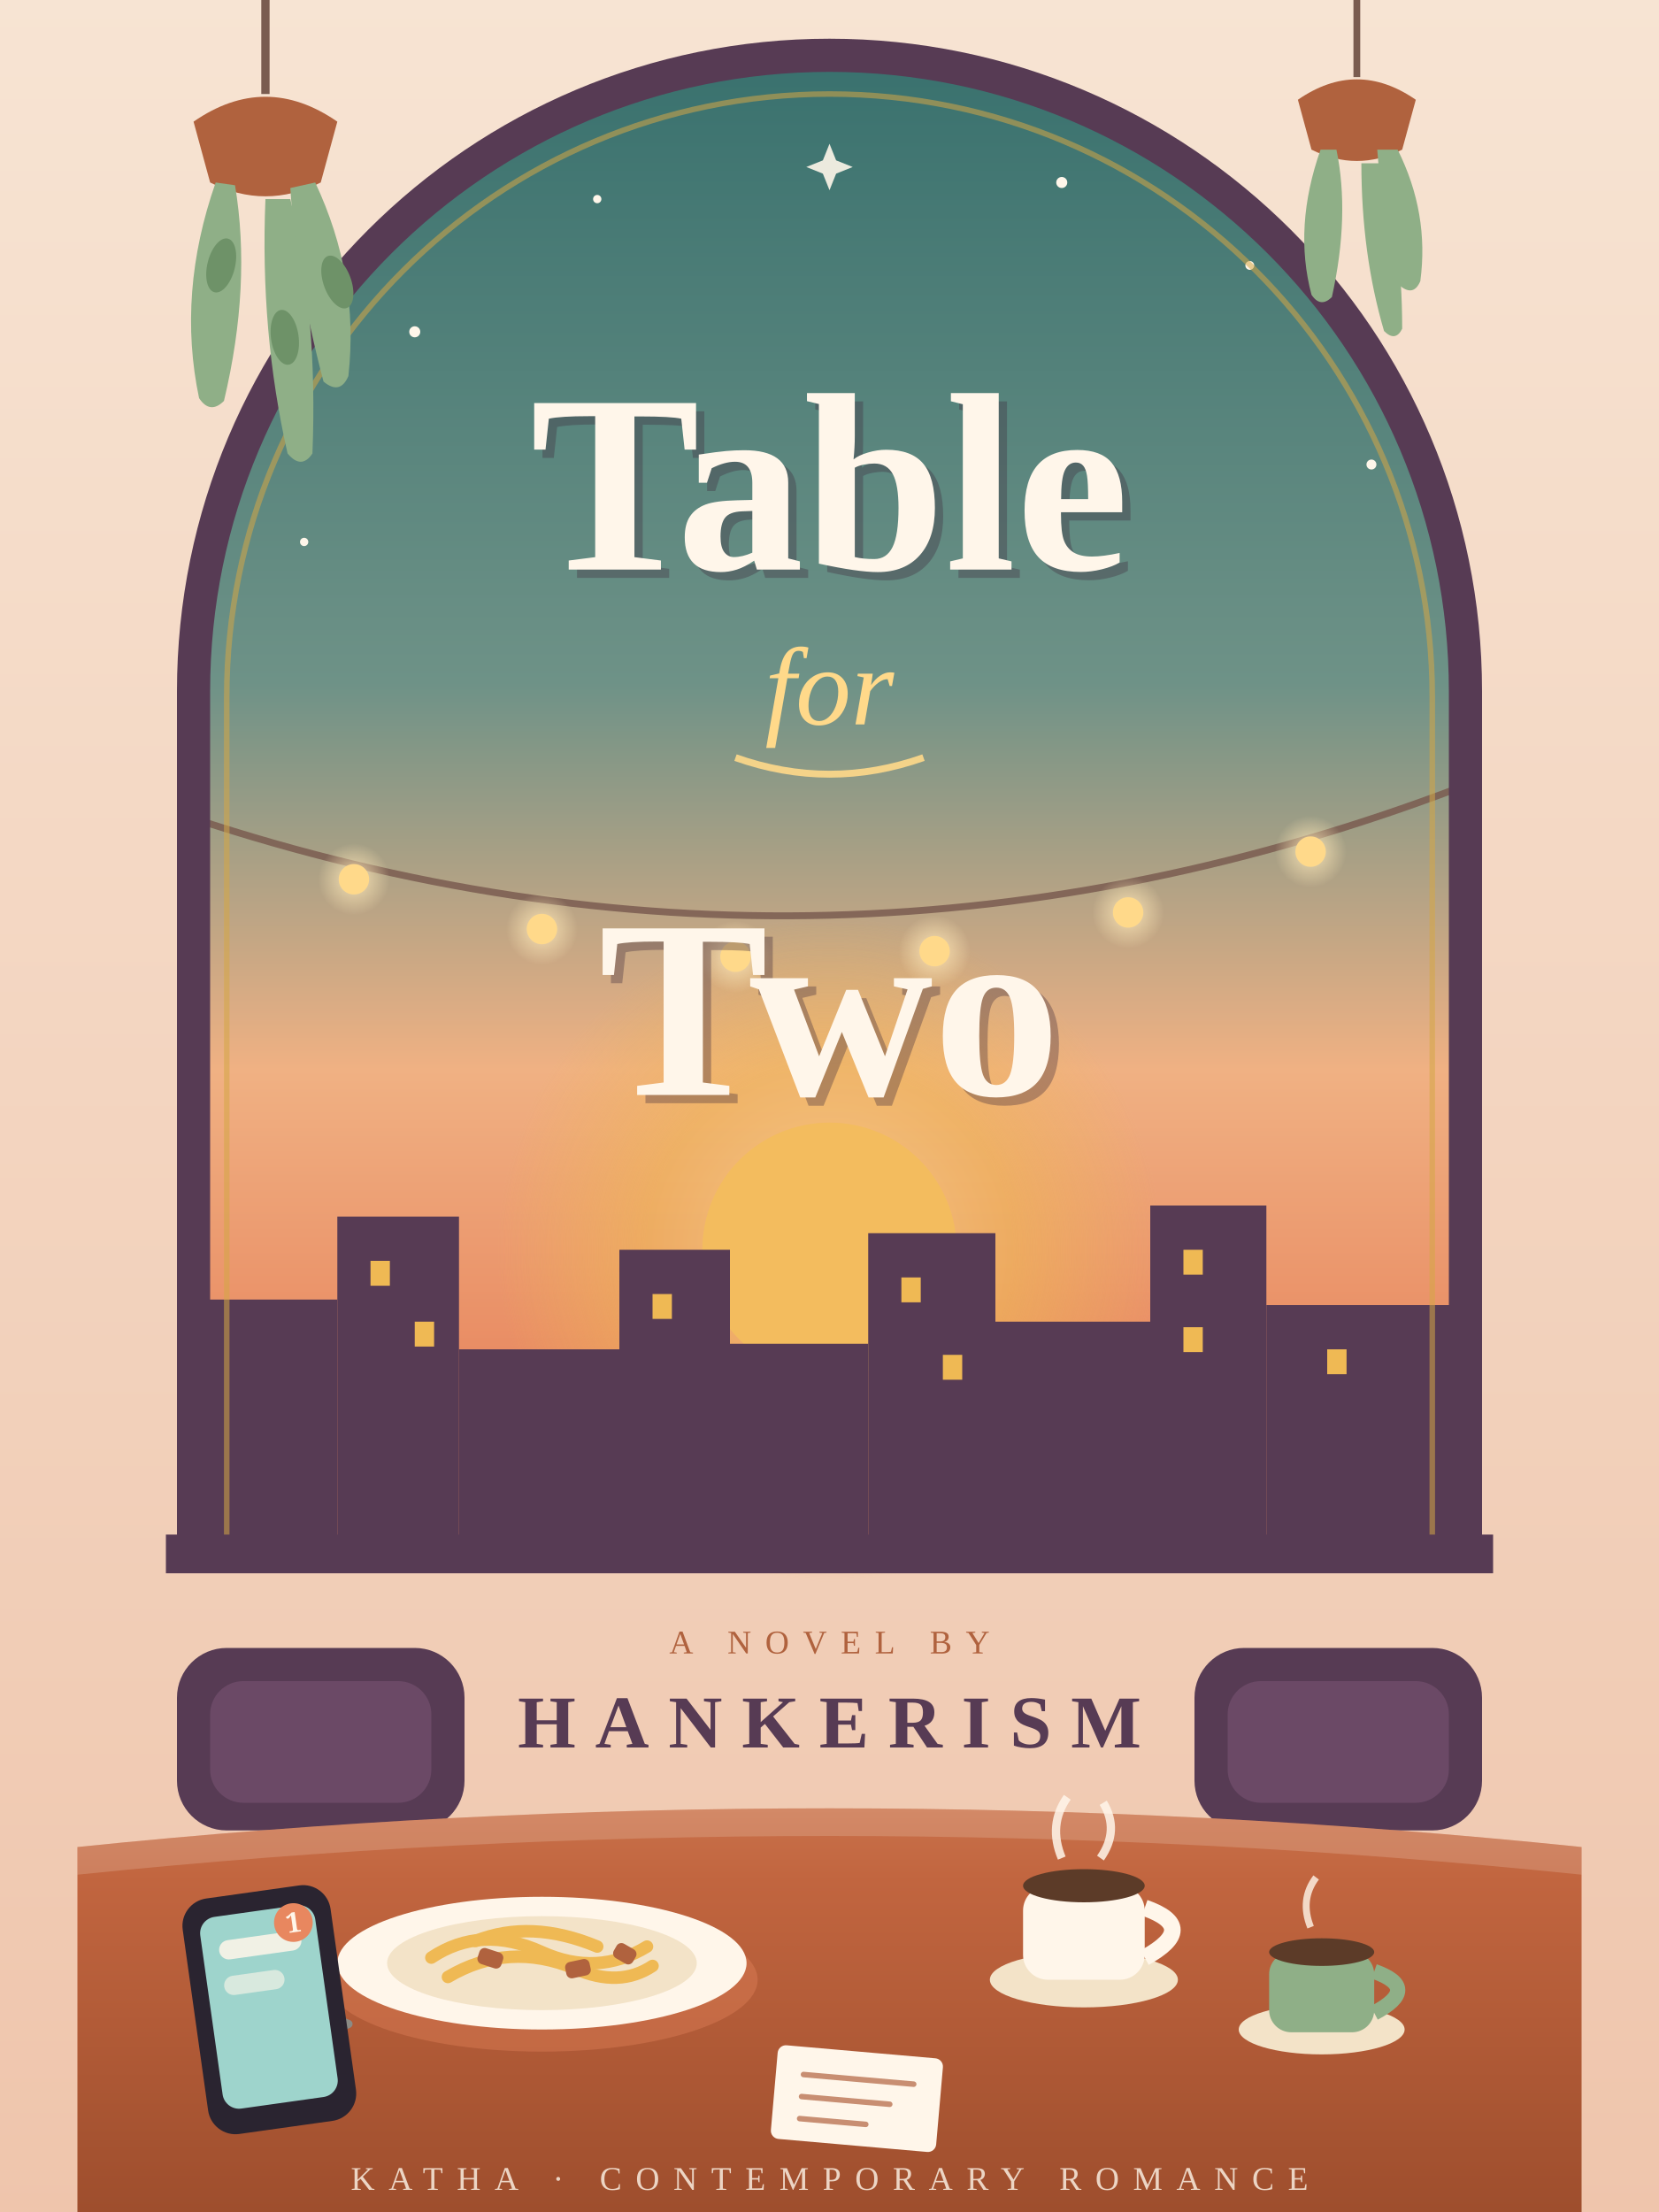
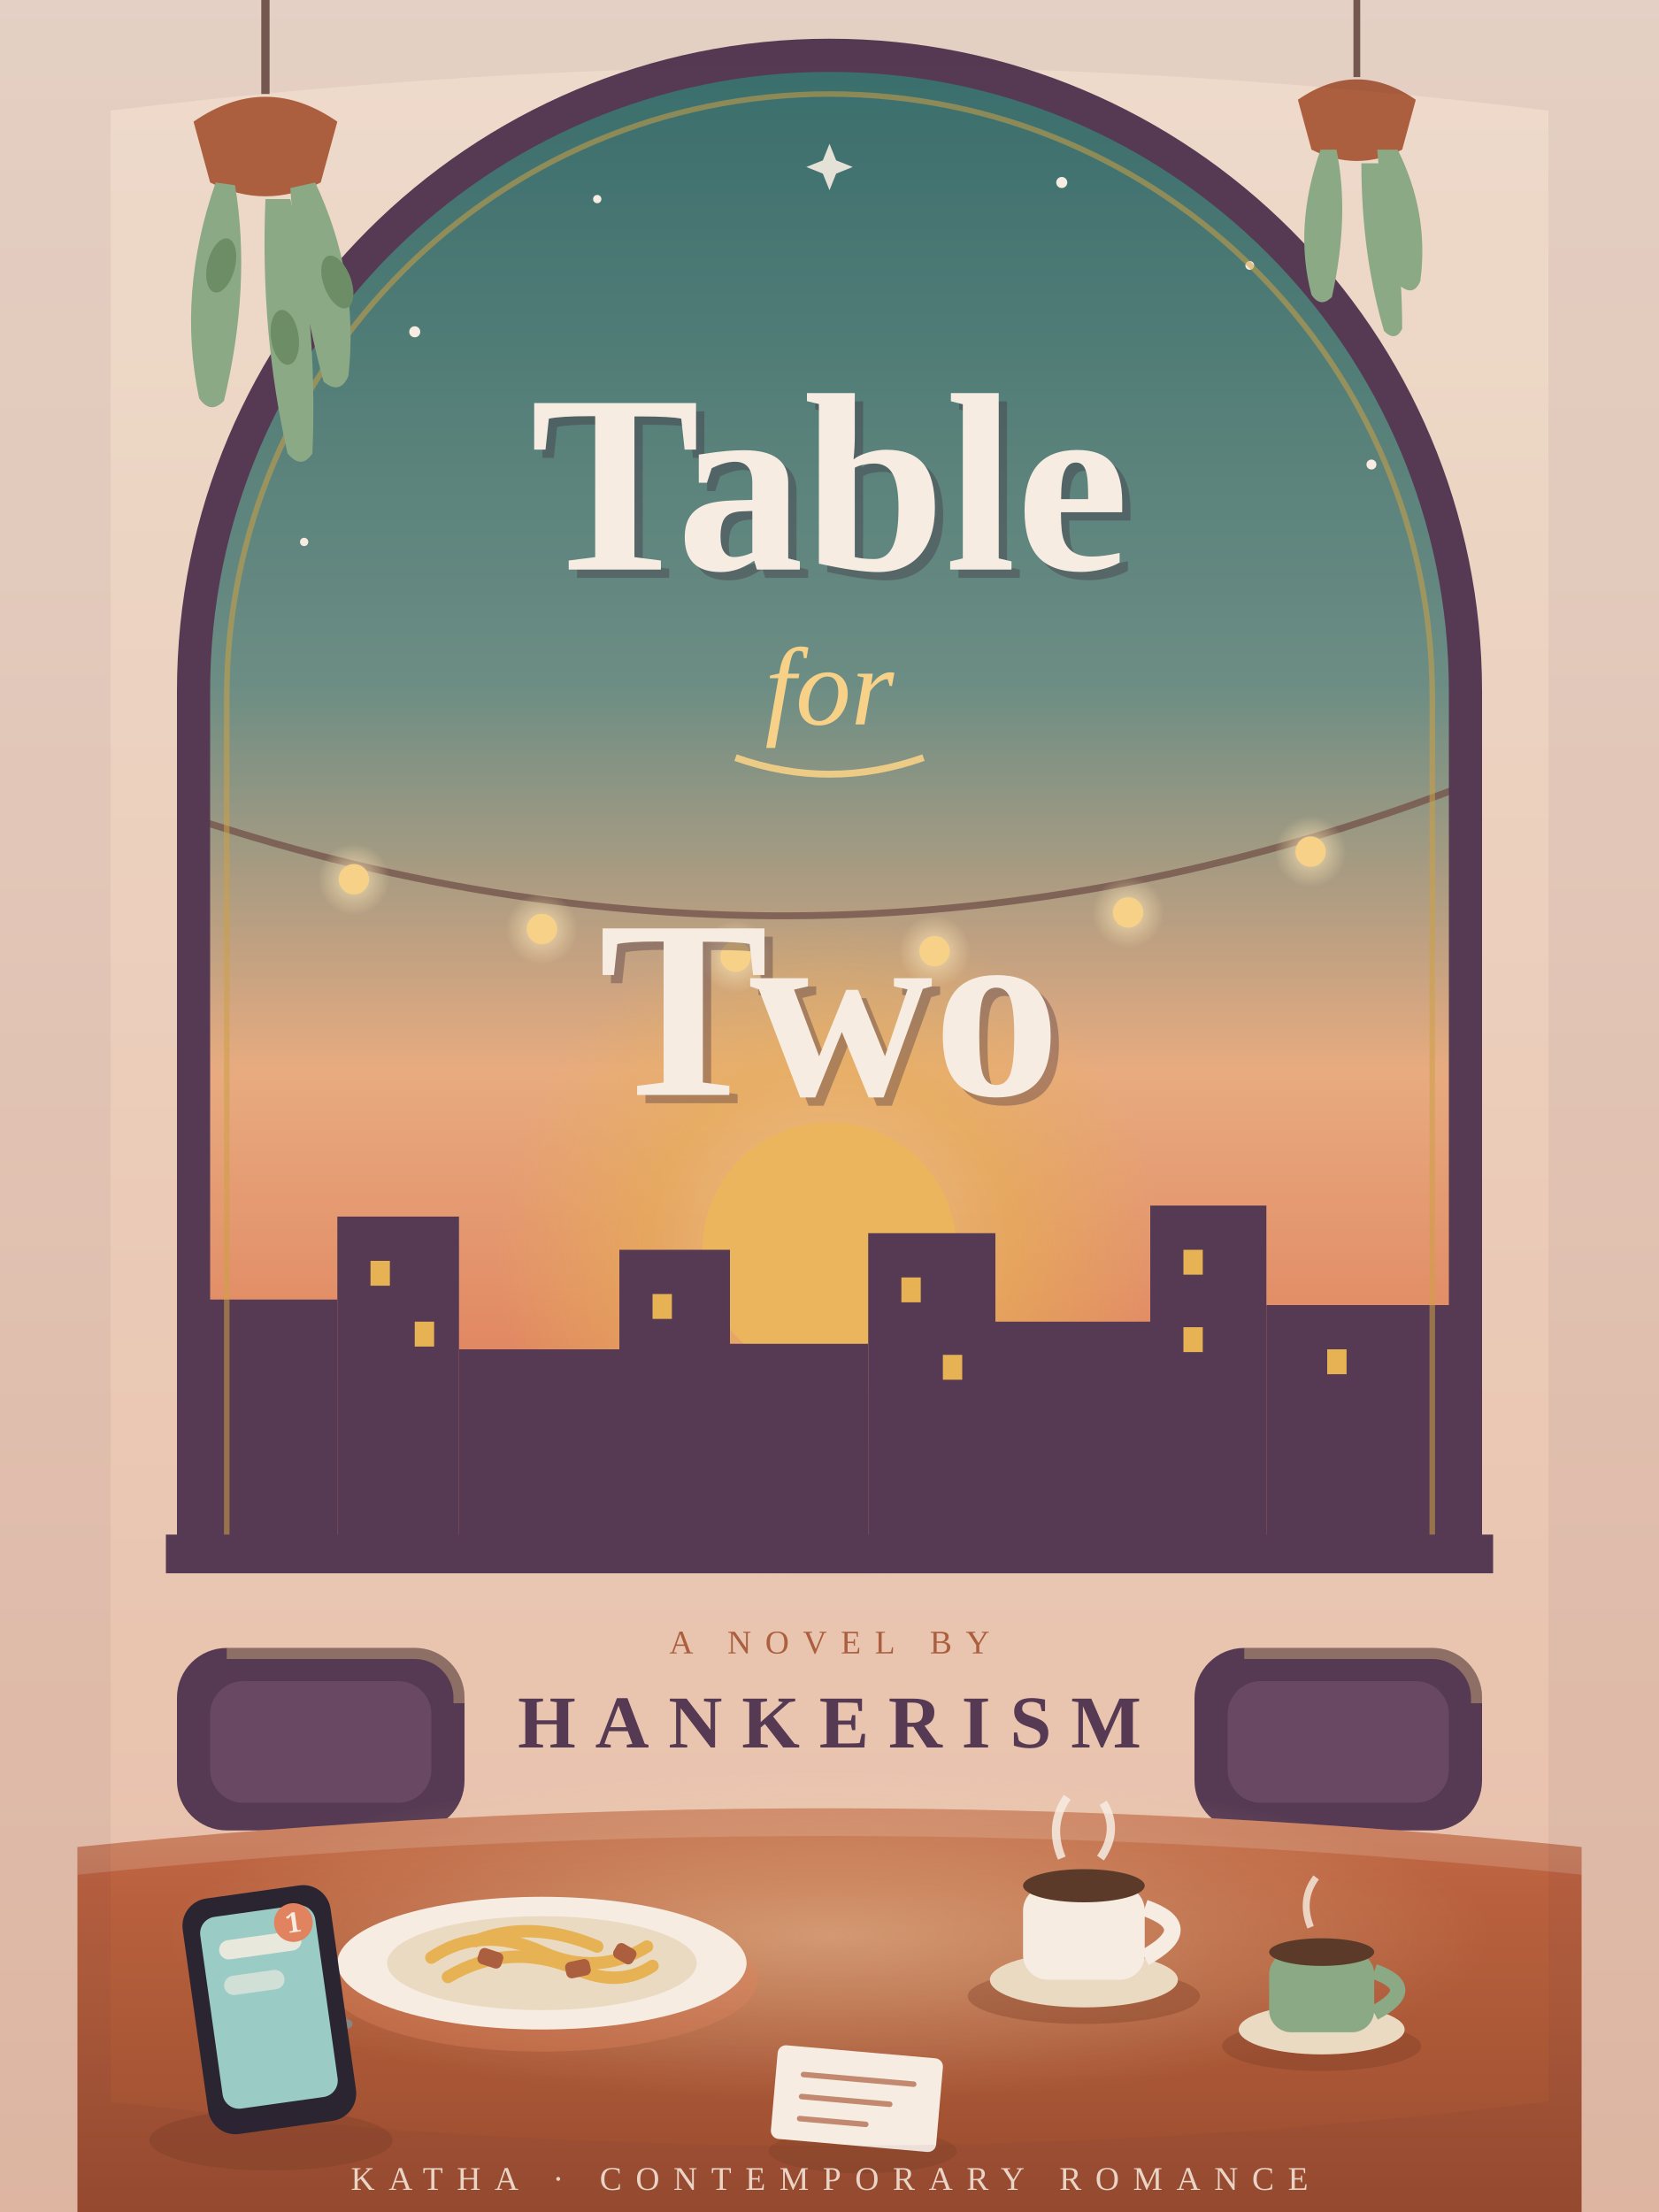
<svg xmlns="http://www.w3.org/2000/svg" viewBox="0 0 600 800" font-family="Georgia, 'Times New Roman', serif">
  <defs>
    <linearGradient id="tft-wall" x1="0" y1="0" x2="0" y2="1">
      <stop offset="0" stop-color="#F7E4D3" />
      <stop offset="1" stop-color="#EFC5AC" />
    </linearGradient>
    <linearGradient id="tft-sky" x1="0" y1="0" x2="0" y2="1">
      <stop offset="0" stop-color="#39716E" />
      <stop offset="0.42" stop-color="#6E9287" />
      <stop offset="0.68" stop-color="#F0B183" />
      <stop offset="0.9" stop-color="#E8875F" />
    </linearGradient>
    <linearGradient id="tft-table" x1="0" y1="0" x2="0" y2="1">
      <stop offset="0" stop-color="#C9714A" />
      <stop offset="0.18" stop-color="#C1653F" />
      <stop offset="1" stop-color="#9E4E2D" />
    </linearGradient>
    <radialGradient id="tft-sun" cx="0.5" cy="0.5" r="0.5">
      <stop offset="0" stop-color="#FFDFa0" />
      <stop offset="0.55" stop-color="#EFB954" />
      <stop offset="1" stop-color="#EFB954" stop-opacity="0" />
    </radialGradient>
    <radialGradient id="tft-glow" cx="0.5" cy="0.5" r="0.5">
      <stop offset="0" stop-color="#FFE9B8" stop-opacity="0.9" />
      <stop offset="1" stop-color="#FFE9B8" stop-opacity="0" />
    </radialGradient>
  </defs>
  <rect width="600" height="800" fill="url(#tft-wall)" />
  <path d="M70 560 L70 250 A230 230 0 0 1 530 250 L530 560 Z" fill="url(#tft-sky)" />
  <g fill="#FFF6EA">
    <circle cx="150" cy="120" r="2" />
    <circle cx="452" cy="96" r="1.6" />
    <circle cx="384" cy="66" r="2" />
    <circle cx="216" cy="72" r="1.5" />
    <circle cx="496" cy="168" r="1.8" />
    <circle cx="110" cy="196" r="1.5" />
    <path d="M300 52 l2.4 6 6 2.4 -6 2.4 -2.4 6 -2.4 -6 -6 -2.4 6 -2.4 Z" opacity="0.9" />
  </g>
  <circle cx="300" cy="452" r="120" fill="url(#tft-sun)" opacity="0.55" />
  <circle cx="300" cy="452" r="46" fill="#F3BC5E" />
  <g fill="#573B54">
    <rect x="70" y="470" width="52" height="90" />
    <rect x="122" y="440" width="44" height="120" />
    <rect x="166" y="488" width="58" height="72" />
    <rect x="224" y="452" width="40" height="108" />
    <rect x="264" y="486" width="50" height="74" />
    <rect x="314" y="446" width="46" height="114" />
    <rect x="360" y="478" width="56" height="82" />
    <rect x="416" y="436" width="42" height="124" />
    <rect x="458" y="472" width="72" height="88" />
  </g>
  <g fill="#EFB954">
    <rect x="134" y="456" width="7" height="9" />
    <rect x="150" y="478" width="7" height="9" />
    <rect x="236" y="468" width="7" height="9" />
    <rect x="326" y="462" width="7" height="9" />
    <rect x="341" y="490" width="7" height="9" />
    <rect x="428" y="452" width="7" height="9" />
    <rect x="428" y="480" width="7" height="9" />
    <rect x="480" y="488" width="7" height="9" />
  </g>
  <path d="M70 296 Q300 372 530 284" fill="none" stroke="#7A5C50" stroke-width="2.5" opacity="0.85" />
  <g>
    <circle cx="128" cy="318" r="13" fill="url(#tft-glow)" />
    <circle cx="128" cy="318" r="5.5" fill="#FFD98A" />
    <circle cx="196" cy="336" r="13" fill="url(#tft-glow)" />
    <circle cx="196" cy="336" r="5.5" fill="#FFD98A" />
    <circle cx="266" cy="346" r="13" fill="url(#tft-glow)" />
    <circle cx="266" cy="346" r="5.5" fill="#FFD98A" />
    <circle cx="338" cy="344" r="13" fill="url(#tft-glow)" />
    <circle cx="338" cy="344" r="5.5" fill="#FFD98A" />
    <circle cx="408" cy="330" r="13" fill="url(#tft-glow)" />
    <circle cx="408" cy="330" r="5.5" fill="#FFD98A" />
    <circle cx="474" cy="308" r="13" fill="url(#tft-glow)" />
    <circle cx="474" cy="308" r="5.5" fill="#FFD98A" />
  </g>
  <path d="M70 560 L70 250 A230 230 0 0 1 530 250 L530 560" fill="none" stroke="#573B54" stroke-width="12" />
  <path d="M82 556 L82 252 A218 218 0 0 1 518 252 L518 556" fill="none" stroke="#D4A646" stroke-width="2" opacity="0.55" />
  <line x1="60" y1="562" x2="540" y2="562" stroke="#573B54" stroke-width="14" />
  <g>
    <path d="M96 0 L96 34" stroke="#7A5C50" stroke-width="3" />
    <path d="M70 44 Q96 26 122 44 L116 66 Q96 76 76 66 Z" fill="#B0623E" />
    <g fill="#8FAF87">
      <path d="M78 66 q-14 40 -6 78 q4 6 9 1 q10 -42 4 -78 Z" />
      <path d="M96 72 q-2 48 8 92 q5 6 9 0 q2 -50 -8 -92 Z" />
      <path d="M114 66 q16 34 12 70 q-3 7 -9 2 q-10 -38 -12 -70 Z" />
    </g>
    <g fill="#6E9268">
      <ellipse cx="80" cy="96" rx="5" ry="10" transform="rotate(14 80 96)" />
      <ellipse cx="103" cy="122" rx="5" ry="10" transform="rotate(-8 103 122)" />
      <ellipse cx="122" cy="102" rx="5" ry="10" transform="rotate(-20 122 102)" />
    </g>
  </g>
  <g transform="translate(412,0) scale(0.82)">
    <path d="M96 0 L96 34" stroke="#7A5C50" stroke-width="3" />
    <path d="M70 44 Q96 26 122 44 L116 66 Q96 76 76 66 Z" fill="#B0623E" />
    <g fill="#8FAF87">
      <path d="M80 66 q-12 34 -4 64 q4 6 9 1 q8 -36 2 -65 Z" />
      <path d="M98 72 q0 40 10 74 q5 5 8 -1 q0 -42 -10 -73 Z" />
      <path d="M114 66 q14 28 10 58 q-3 7 -9 2 q-8 -32 -10 -60 Z" />
    </g>
  </g>
  <g text-anchor="middle">
    <text x="303" y="209" font-size="92" font-weight="bold" fill="#3E2A3C" opacity="0.35">Table</text>
    <text x="300" y="206" font-size="92" font-weight="bold" fill="#FFF6EA">Table</text>
    <text x="300" y="262" font-size="40" font-style="italic" fill="#FFD98A">for</text>
    <path d="M266 274 Q300 286 334 274" fill="none" stroke="#FFD98A" stroke-width="2.5" opacity="0.9" />
    <text x="303" y="399" font-size="92" font-weight="bold" fill="#3E2A3C" opacity="0.35">Two</text>
    <text x="300" y="396" font-size="92" font-weight="bold" fill="#FFF6EA">Two</text>
  </g>
  <rect x="64" y="596" width="104" height="66" rx="18" fill="#573B54" />
  <rect x="76" y="608" width="80" height="44" rx="12" fill="#6B4966" />
  <rect x="432" y="596" width="104" height="66" rx="18" fill="#573B54" />
  <rect x="444" y="608" width="80" height="44" rx="12" fill="#6B4966" />
  <text x="300" y="598" text-anchor="middle" font-size="12" letter-spacing="5" fill="#B0623E">A NOVEL BY</text>
  <text x="300" y="632" text-anchor="middle" font-size="27" letter-spacing="7" font-weight="bold" fill="#573B54">HANKERISM</text>
  <path d="M28 668 Q300 640 572 668 L572 800 L28 800 Z" fill="url(#tft-table)" />
  <path d="M28 668 Q300 640 572 668 L572 678 Q300 650 28 678 Z" fill="#FFF6EA" opacity="0.18" />
+   <ellipse cx="300" cy="700" rx="240" ry="60" fill="url(#tft-glow)" opacity="0.5" />
  <g transform="translate(196,706)">
    <ellipse cx="0" cy="10" rx="78" ry="26" fill="#E8875F" opacity="0.35" />
    <ellipse cx="0" cy="4" rx="74" ry="24" fill="#FFF6EA" />
    <ellipse cx="0" cy="4" rx="56" ry="17" fill="#F3E3C8" />
    <g fill="none" stroke="#EFB954" stroke-width="4.5" stroke-linecap="round">
      <path d="M-40 2 q18 -12 40 -2 q20 9 38 -2" />
      <path d="M-34 9 q22 -13 46 -3 q16 7 28 -1" />
      <path d="M-24 -4 q20 -8 44 2" />
    </g>
    <g fill="#B0623E">
      <rect x="-22" y="-2" width="9" height="6" rx="2" transform="rotate(18 -22 -2)" />
      <rect x="8" y="4" width="9" height="6" rx="2" transform="rotate(-12 8 4)" />
      <rect x="28" y="-4" width="8" height="6" rx="2" transform="rotate(30 28 -4)" />
    </g>
    <path d="M-70 26 l-18 8 M-70 26 l-20 2 M-70 26 l-16 -6" stroke="#8B8B85" stroke-width="3" stroke-linecap="round" />
  </g>
+   <ellipse cx="392" cy="722" rx="42" ry="10" fill="#7A3B21" opacity="0.35" />
+   <ellipse cx="478" cy="740" rx="36" ry="9" fill="#7A3B21" opacity="0.35" />
  <g transform="translate(392,690)">
    <ellipse cx="0" cy="26" rx="34" ry="10" fill="#F3E3C8" />
    <rect x="-22" y="-8" width="44" height="34" rx="9" fill="#FFF6EA" />
    <path d="M22 0 q20 7 0 18" fill="none" stroke="#FFF6EA" stroke-width="6" />
    <ellipse cx="0" cy="-8" rx="22" ry="6" fill="#5C3B28" />
    <path d="M-8 -18 q-5 -12 2 -22 M6 -18 q7 -10 1 -20" fill="none" stroke="#FFF6EA" stroke-width="3" opacity="0.85" />
  </g>
  <g transform="translate(478,712)">
    <ellipse cx="0" cy="22" rx="30" ry="9" fill="#F3E3C8" />
    <rect x="-19" y="-6" width="38" height="29" rx="8" fill="#8FAF87" />
    <path d="M19 1 q17 6 0 15" fill="none" stroke="#8FAF87" stroke-width="5.5" />
    <ellipse cx="0" cy="-6" rx="19" ry="5" fill="#5C3B28" />
    <path d="M-4 -15 q-4 -10 2 -18" fill="none" stroke="#FFF6EA" stroke-width="2.5" opacity="0.8" />
  </g>
+   <ellipse cx="98" cy="774" rx="44" ry="11" fill="#7A3B21" opacity="0.35" />
  <g transform="translate(96,724) rotate(-8)">
    <rect x="-26" y="-40" width="54" height="86" rx="10" fill="#2A2430" />
    <rect x="-20" y="-33" width="42" height="70" rx="6" fill="#9ED4CC" />
    <rect x="-14" y="-24" width="30" height="7" rx="3.5" fill="#FFF6EA" opacity="0.85" />
    <rect x="-14" y="-11" width="22" height="7" rx="3.5" fill="#FFF6EA" opacity="0.6" />
    <circle cx="14" cy="-27" r="7" fill="#E8875F" />
    <text x="14" y="-23.5" text-anchor="middle" font-size="10" font-weight="bold" fill="#FFF6EA" font-family="Georgia, serif">1</text>
  </g>
+   <ellipse cx="312" cy="778" rx="34" ry="8" fill="#7A3B21" opacity="0.3" />
  <g transform="translate(310,758) rotate(5)">
    <rect x="-30" y="-16" width="60" height="34" rx="3" fill="#FFF6EA" />
    <path d="M-20 -6 h40 M-20 2 h32 M-20 10 h24" stroke="#B0623E" stroke-width="2" stroke-linecap="round" opacity="0.7" />
  </g>
+   <path d="M82 596 h68 a18 18 0 0 1 18 18 v2 h-4 v-2 a14 14 0 0 0 -14 -14 h-68 Z" fill="#FFD98A" opacity="0.35" />
+   <path d="M450 596 h68 a18 18 0 0 1 18 18 v2 h-4 v-2 a14 14 0 0 0 -14 -14 h-68 Z" fill="#FFD98A" opacity="0.35" />
+   <rect width="600" height="800" fill="#3E2A3C" opacity="0.05" />
+   <path d="M0 0 h600 v800 h-600 Z M40 40 Q300 8 560 40 L560 760 Q300 792 40 760 Z" fill-rule="evenodd" fill="#3E2A3C" opacity="0.06" />
  <text x="300" y="792" text-anchor="middle" font-size="12" letter-spacing="5" fill="#FFF6EA" opacity="0.8">KATHA · CONTEMPORARY ROMANCE</text>
</svg>
